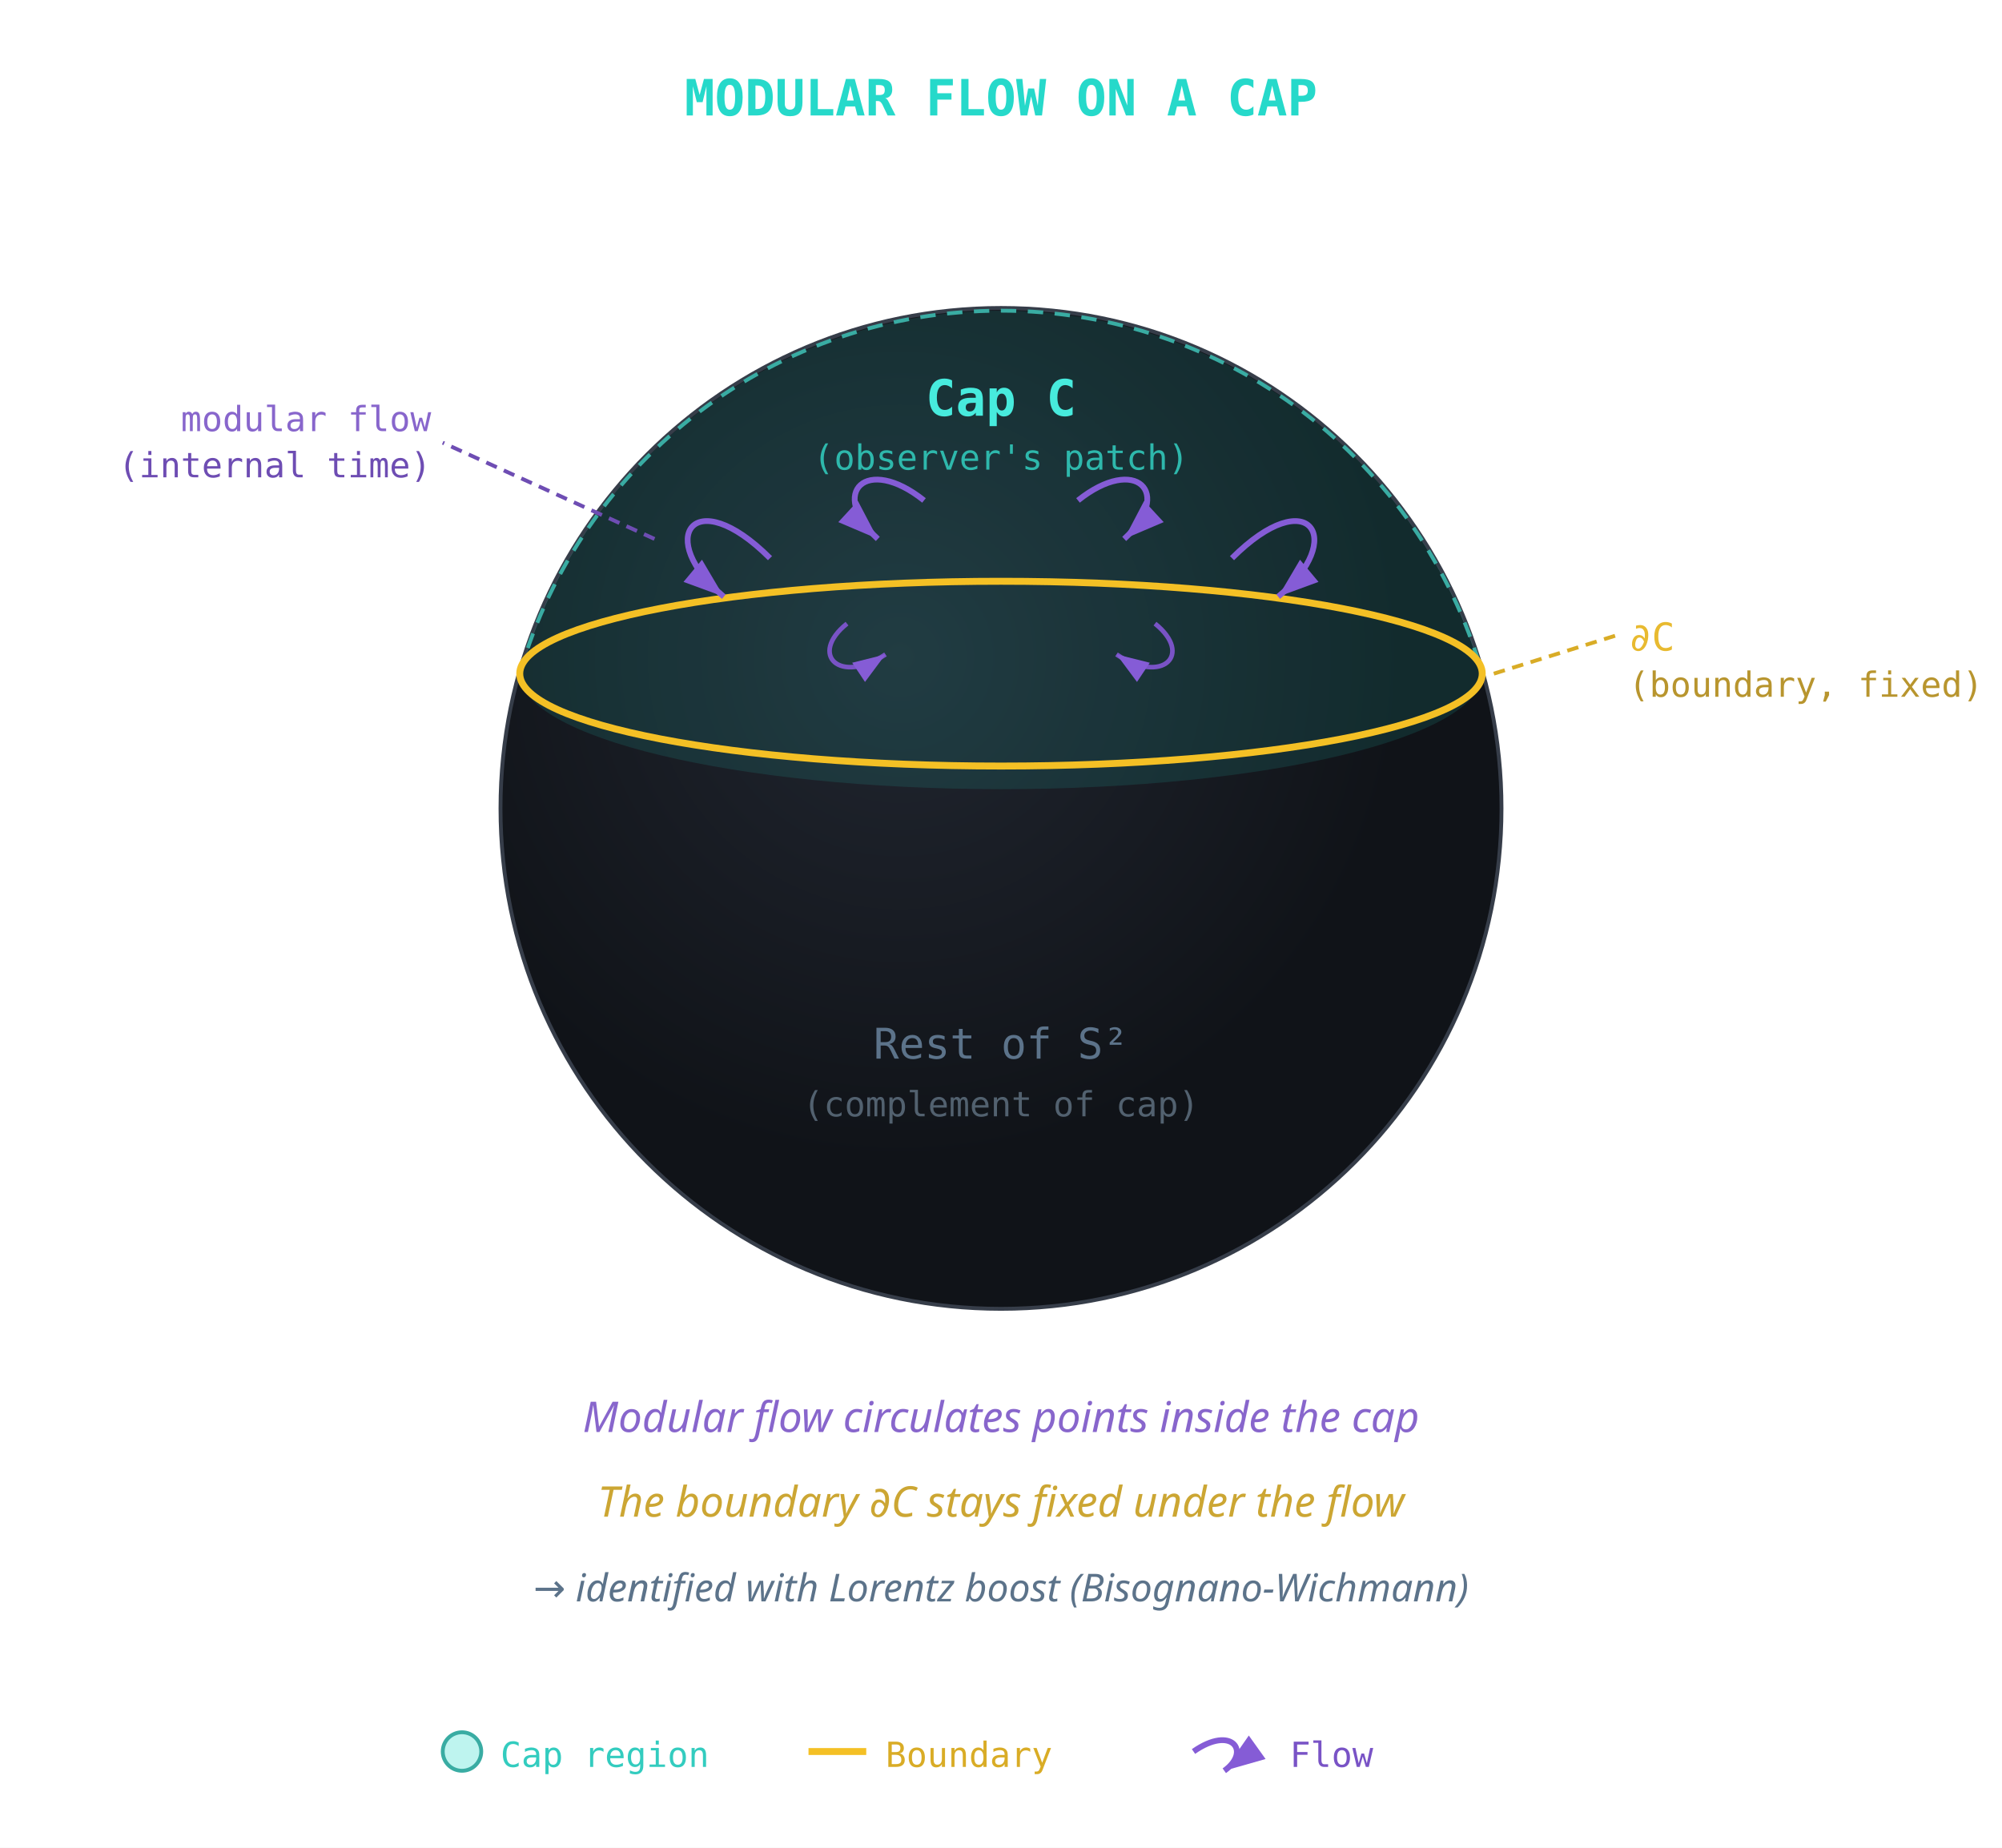
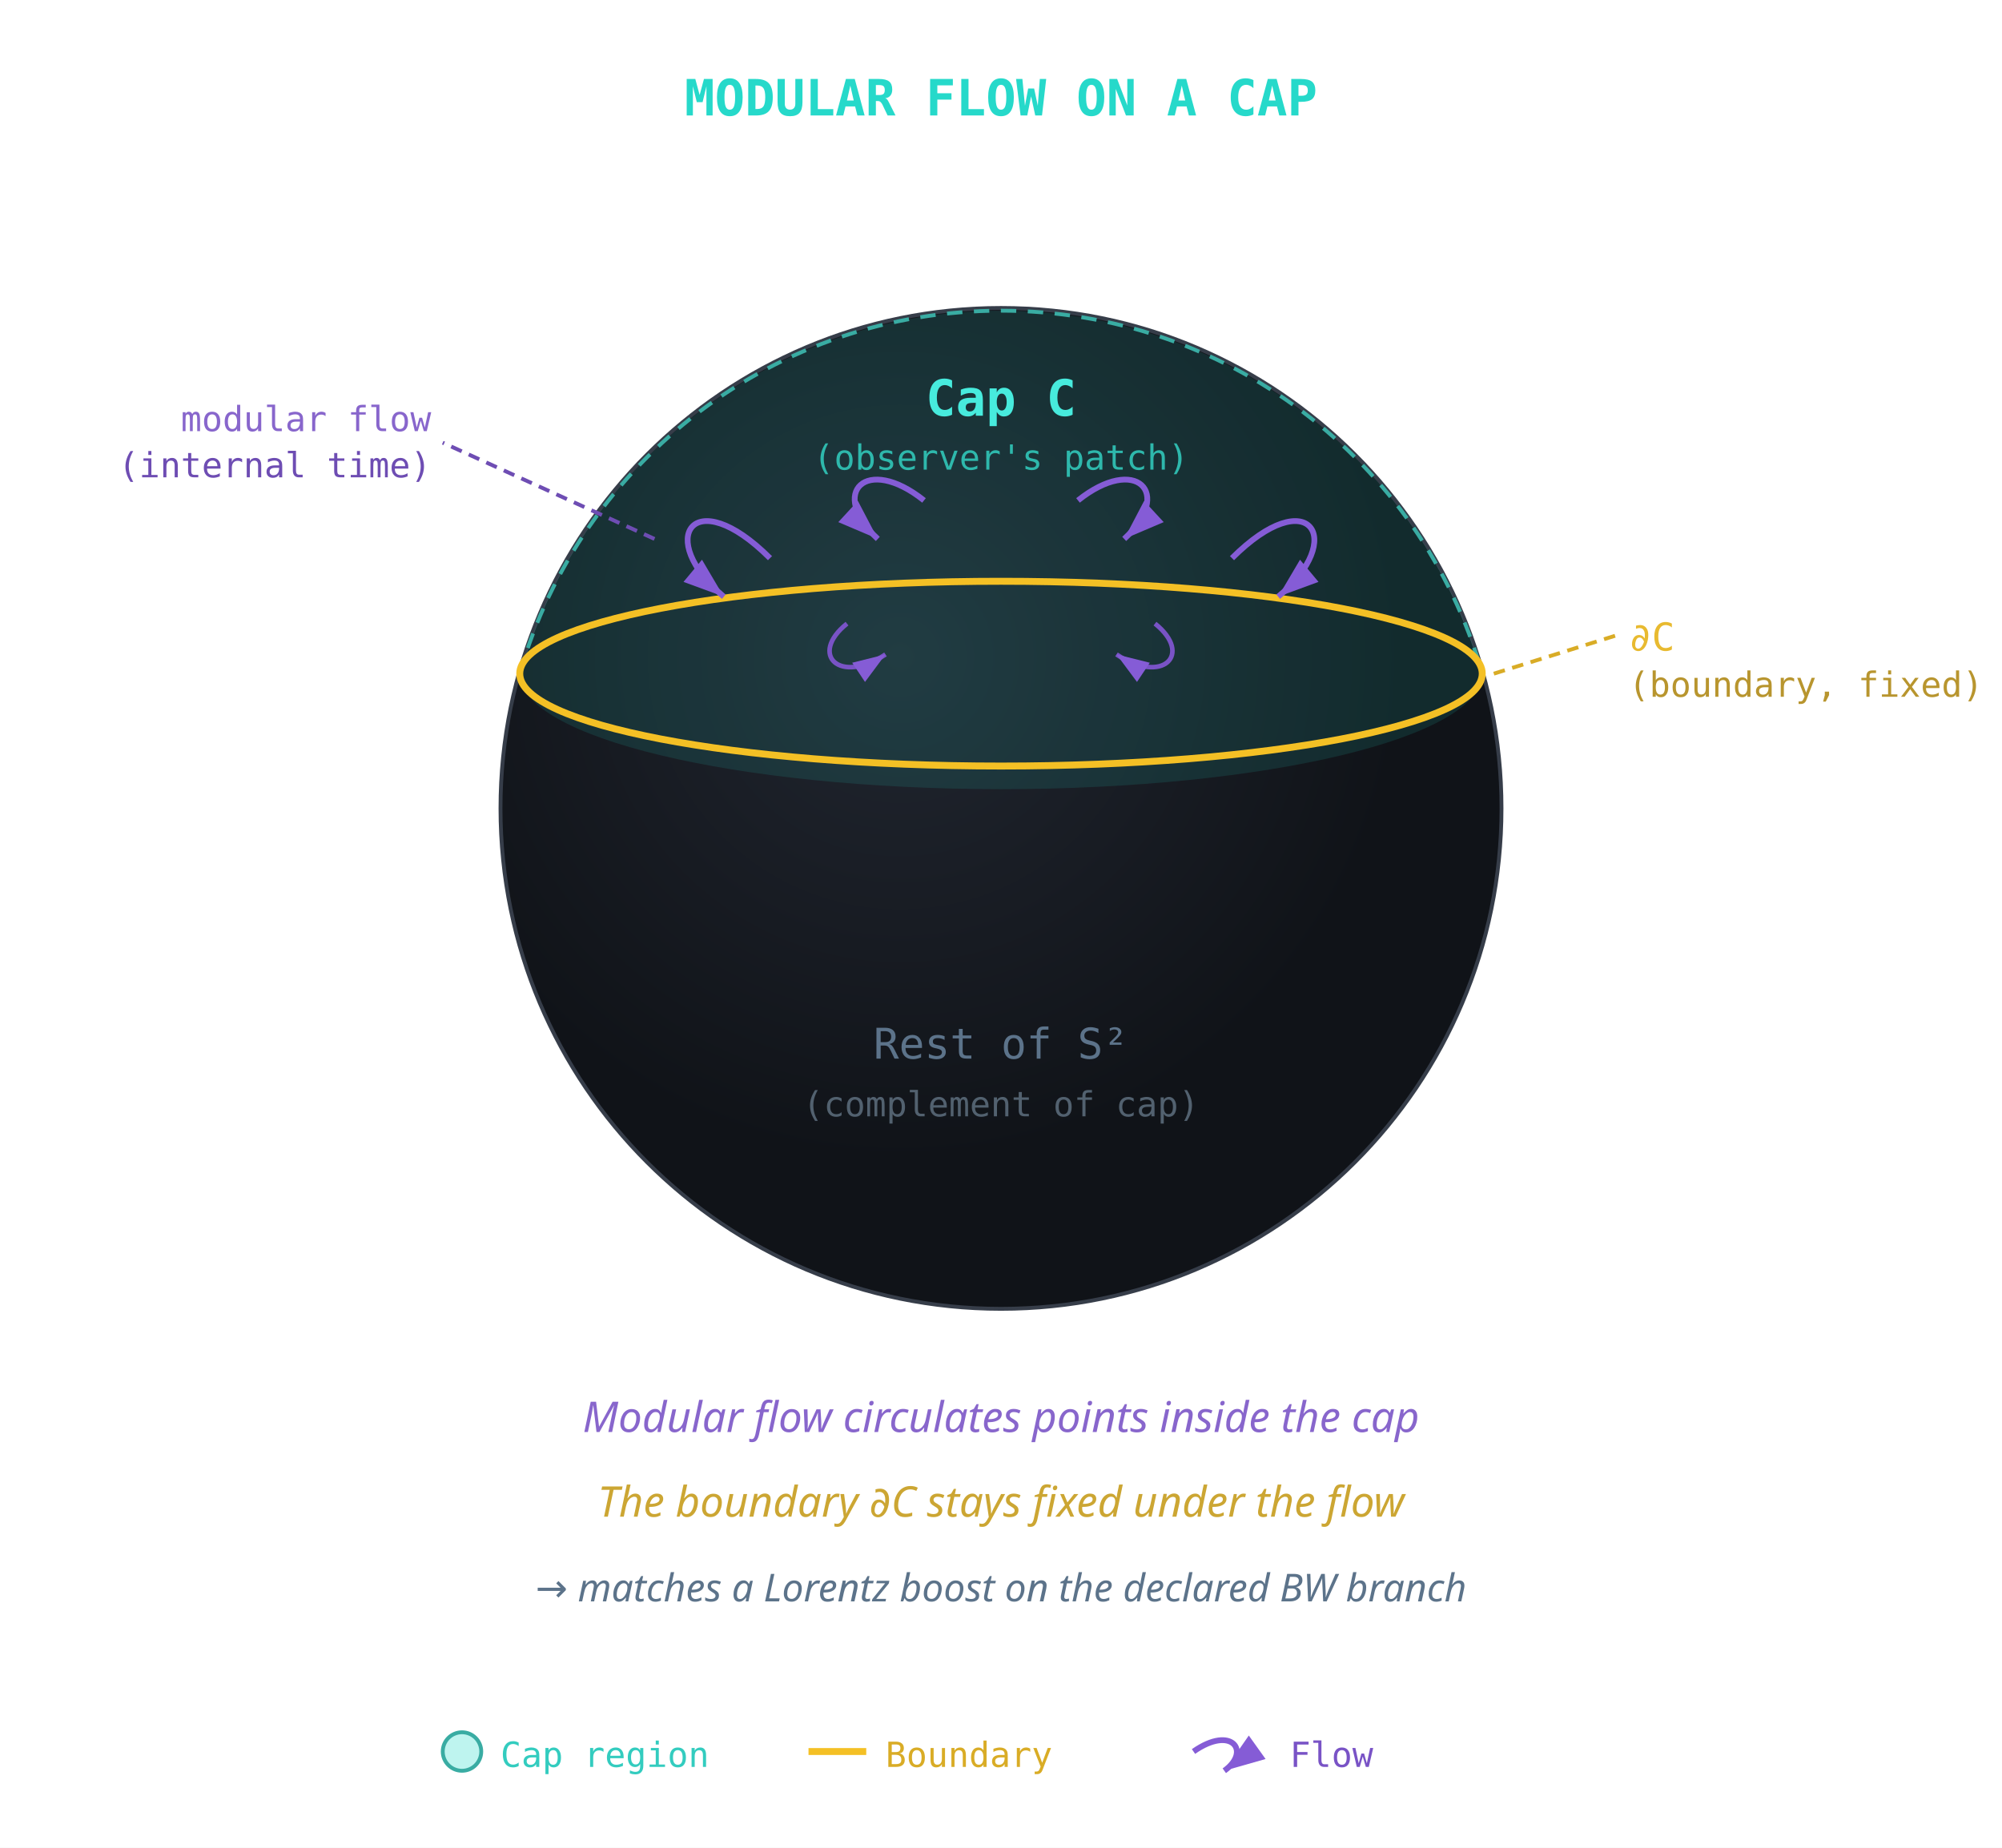
<svg xmlns="http://www.w3.org/2000/svg" viewBox="0 0 520 480" class="w-full max-w-md mx-auto">
  <defs>
    <radialGradient id="mf-sphere" cx="0.4" cy="0.35">
      <stop offset="0%" stop-color="hsl(220,18%,16%)" />
      <stop offset="100%" stop-color="hsl(220,20%,8%)" />
    </radialGradient>
    <marker id="mf-arrow" markerWidth="7" markerHeight="5" refX="7" refY="2.5" orient="auto">
      <path d="M0,0 L7,2.5 L0,5" fill="hsl(260,60%,60%)" />
    </marker>
    <clipPath id="mf-cap-clip">
      <path d="M135,175 A130,130 0 0,1 385,175 A100,24 0 0,1 135,175 Z" />
    </clipPath>
  </defs>
  <rect width="520" height="480" fill="#ffffff" />
  <text x="260" y="30" text-anchor="middle" fill="hsl(175,70%,50%)" font-family="monospace" font-size="13" font-weight="600">MODULAR FLOW ON A CAP</text>
  <circle cx="260" cy="210" r="130" fill="url(#mf-sphere)" stroke="hsl(220,15%,25%)" stroke-width="1" />
  <path d="M135,175 A130,130 0 0,1 385,175 A100,24 0 0,1 135,175 Z" fill="hsl(175,70%,50%)" fill-opacity="0.12" />
  <path d="M135,175 A130,130 0 0,1 385,175" fill="none" stroke="hsl(175,50%,45%)" stroke-width="1" stroke-dasharray="4 3" />
  <ellipse cx="260" cy="175" rx="125" ry="24" fill="none" stroke="hsl(45,90%,55%)" stroke-width="1.8" />
  <path d="M200,145 C180,125 170,140 188,155" fill="none" stroke="hsl(260,60%,60%)" stroke-width="1.5" marker-end="url(#mf-arrow)" />
  <path d="M240,130 C225,118 215,128 228,140" fill="none" stroke="hsl(260,60%,60%)" stroke-width="1.5" marker-end="url(#mf-arrow)" />
  <path d="M280,130 C295,118 305,128 292,140" fill="none" stroke="hsl(260,60%,60%)" stroke-width="1.5" marker-end="url(#mf-arrow)" />
  <path d="M320,145 C340,125 350,140 332,155" fill="none" stroke="hsl(260,60%,60%)" stroke-width="1.5" marker-end="url(#mf-arrow)" />
  <path d="M220,162 C210,170 218,178 230,170" fill="none" stroke="hsl(260,50%,55%)" stroke-width="1.2" marker-end="url(#mf-arrow)" />
  <path d="M300,162 C310,170 302,178 290,170" fill="none" stroke="hsl(260,50%,55%)" stroke-width="1.2" marker-end="url(#mf-arrow)" />
  <text x="260" y="108" text-anchor="middle" fill="hsl(175,80%,60%)" font-family="monospace" font-size="13" font-weight="600">Cap C</text>
  <text x="260" y="122" text-anchor="middle" fill="hsl(175,60%,45%)" font-family="monospace" font-size="9">(observer's patch)</text>
  <line x1="388" y1="175" x2="420" y2="165" stroke="hsl(45,70%,50%)" stroke-width="1" stroke-dasharray="3 2" />
  <text x="423" y="169" fill="hsl(45,80%,55%)" font-family="monospace" font-size="10">∂C</text>
  <text x="423" y="181" fill="hsl(45,60%,45%)" font-family="monospace" font-size="9">(boundary, fixed)</text>
  <text x="260" y="275" text-anchor="middle" fill="hsl(210,20%,45%)" font-family="monospace" font-size="11">Rest of S²</text>
  <text x="260" y="290" text-anchor="middle" fill="hsl(210,15%,38%)" font-family="monospace" font-size="9">(complement of cap)</text>
  <line x1="170" y1="140" x2="115" y2="115" stroke="hsl(260,40%,50%)" stroke-width="1" stroke-dasharray="3 2" />
  <text x="112" y="112" text-anchor="end" fill="hsl(260,50%,60%)" font-family="monospace" font-size="9">modular flow</text>
  <text x="112" y="124" text-anchor="end" fill="hsl(260,40%,50%)" font-family="monospace" font-size="9">(internal time)</text>
  <text x="260" y="372" text-anchor="middle" fill="hsl(260,50%,60%)" font-family="sans-serif" font-size="11" font-style="italic">Modular flow circulates points inside the cap</text>
  <text x="260" y="394" text-anchor="middle" fill="hsl(45,60%,50%)" font-family="sans-serif" font-size="11" font-style="italic">The boundary ∂C stays fixed under the flow</text>
-   <text x="260" y="416" text-anchor="middle" fill="hsl(210,20%,45%)" font-family="sans-serif" font-size="10" font-style="italic">→ identified with Lorentz boost (Bisognano-Wichmann)</text>
+   <text x="260" y="416" text-anchor="middle" fill="hsl(210,20%,45%)" font-family="sans-serif" font-size="10" font-style="italic">→ matches a Lorentz boost on the declared BW branch</text>
  <circle cx="120" cy="455" r="5" fill="hsl(175,70%,50%)" fill-opacity="0.3" stroke="hsl(175,50%,45%)" stroke-width="1" />
  <text x="130" y="459" fill="hsl(175,60%,50%)" font-family="monospace" font-size="9">Cap region</text>
  <line x1="210" y1="455" x2="225" y2="455" stroke="hsl(45,90%,55%)" stroke-width="1.8" />
  <text x="230" y="459" fill="hsl(45,70%,50%)" font-family="monospace" font-size="9">Boundary</text>
  <path d="M310,455 C320,448 325,455 318,460" fill="none" stroke="hsl(260,60%,60%)" stroke-width="1.5" marker-end="url(#mf-arrow)" />
  <text x="335" y="459" fill="hsl(260,50%,55%)" font-family="monospace" font-size="9">Flow</text>
</svg>
